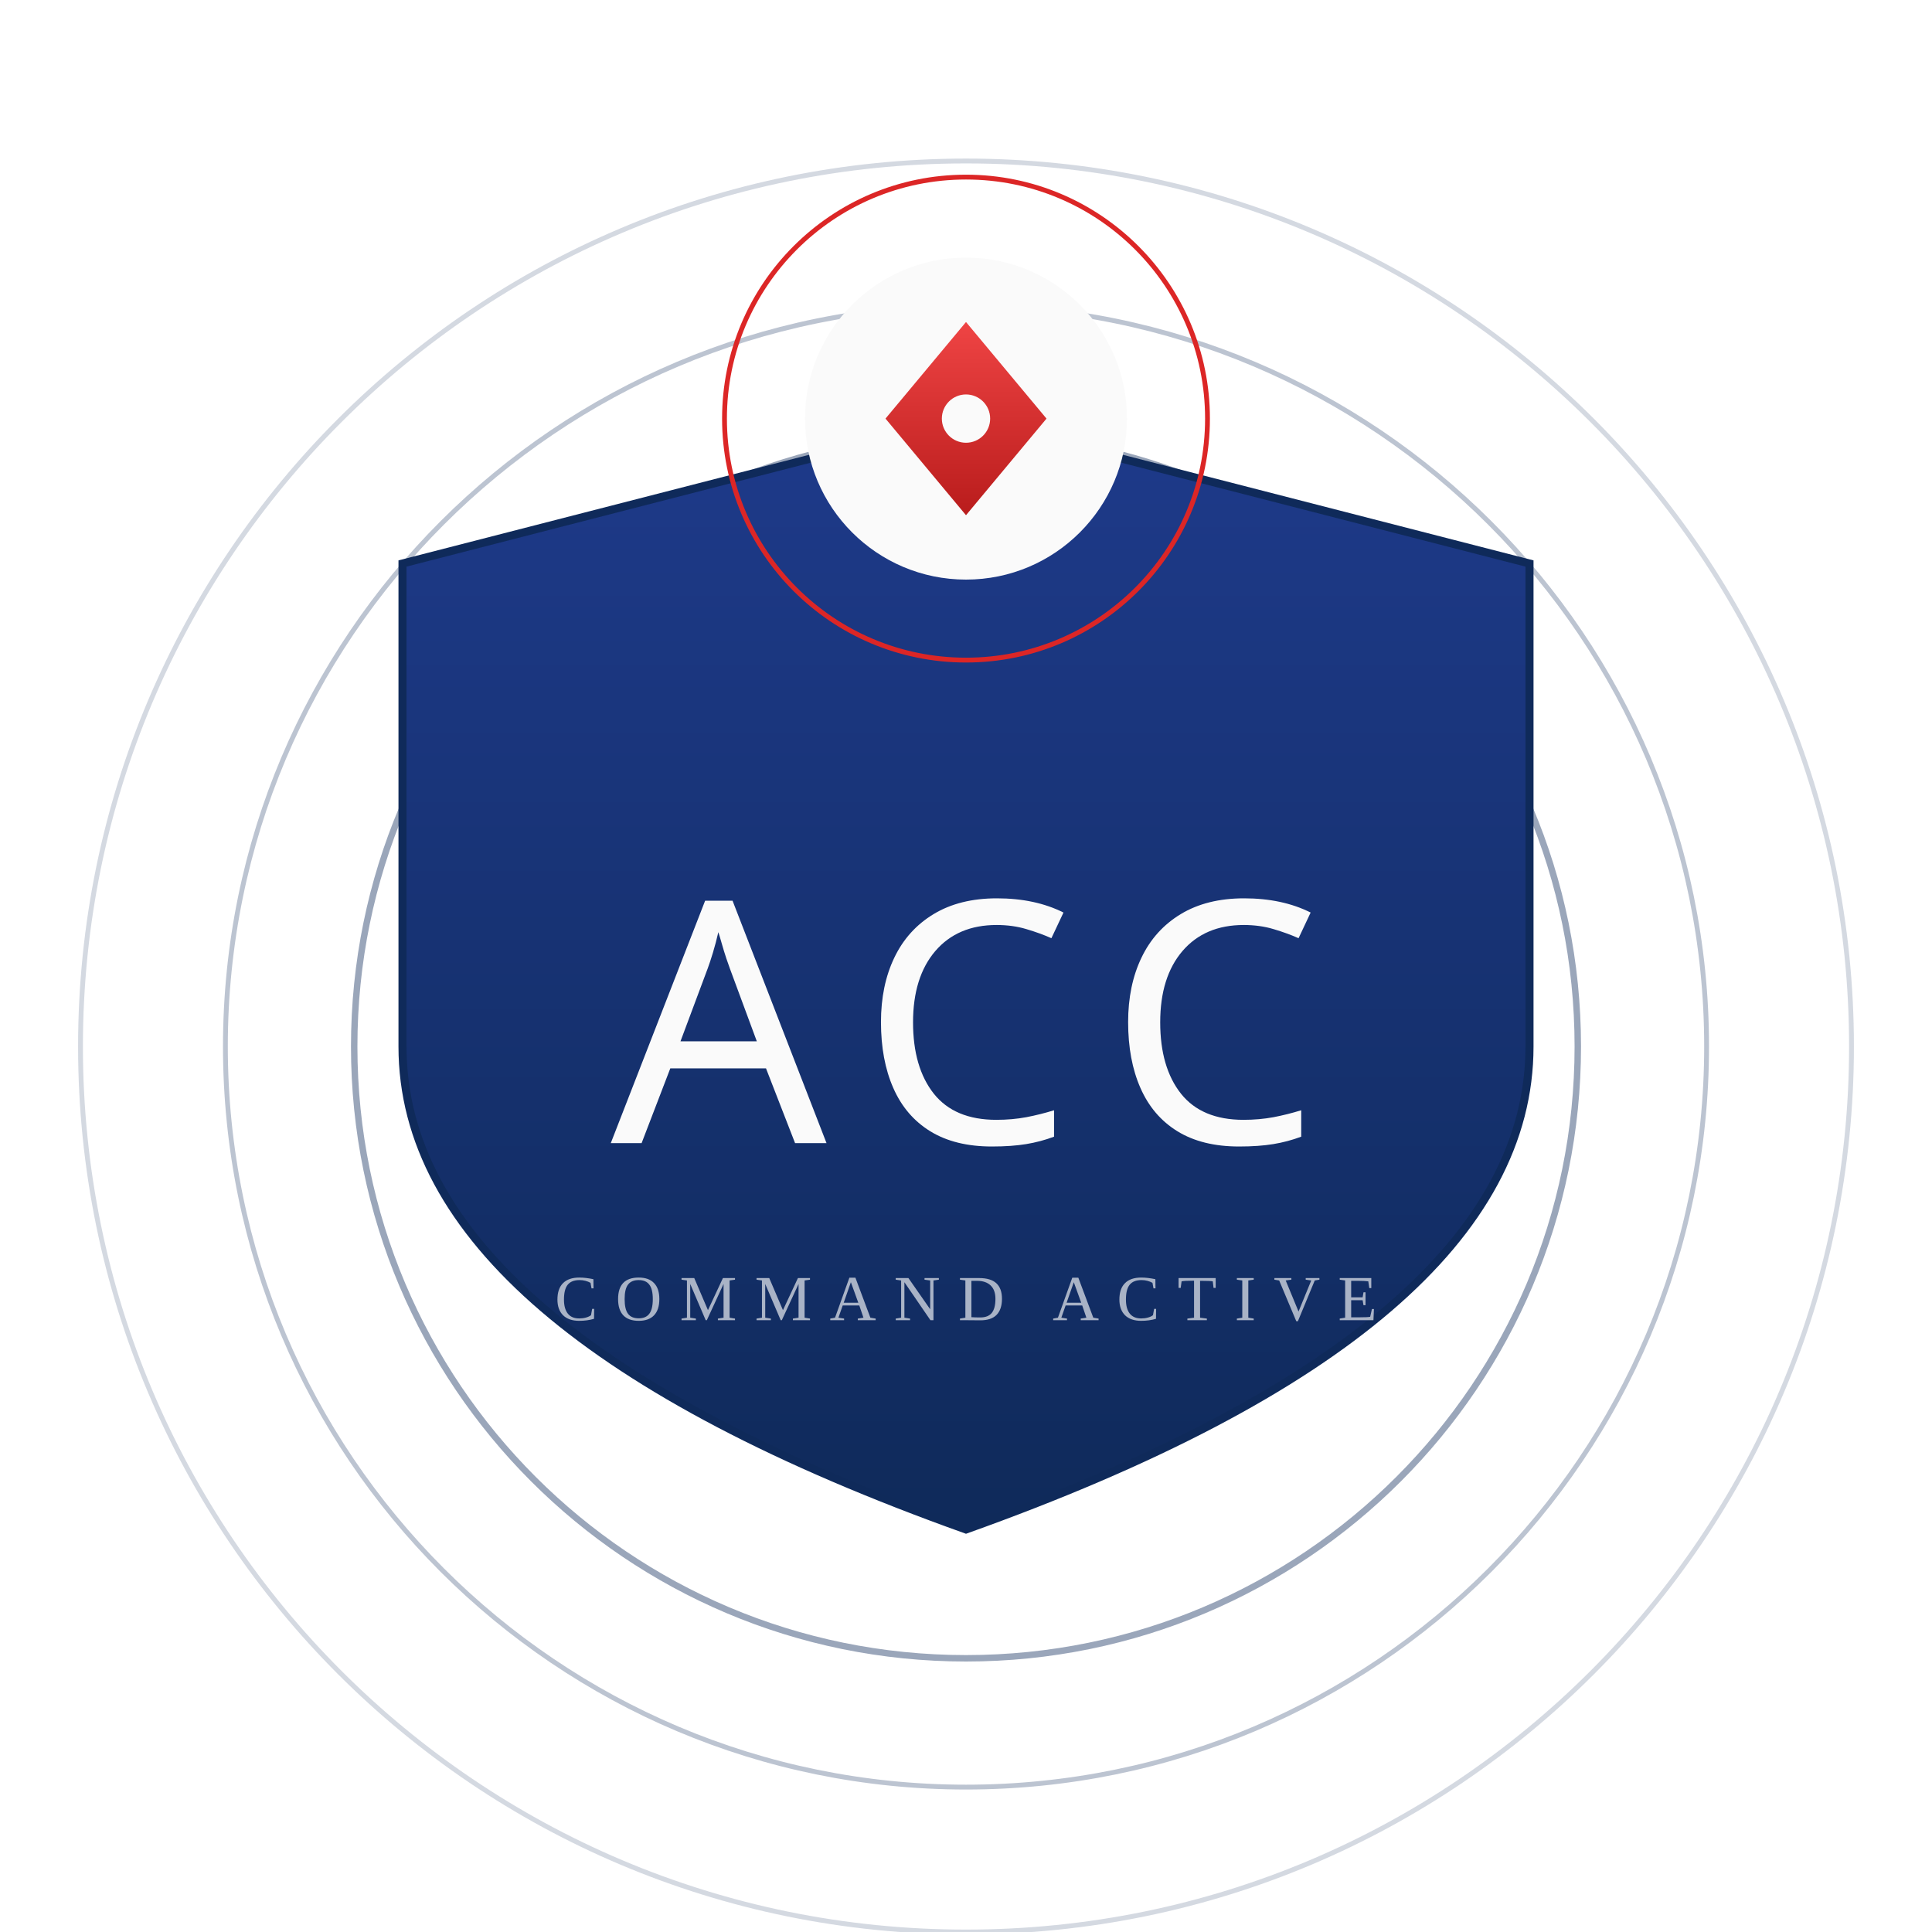
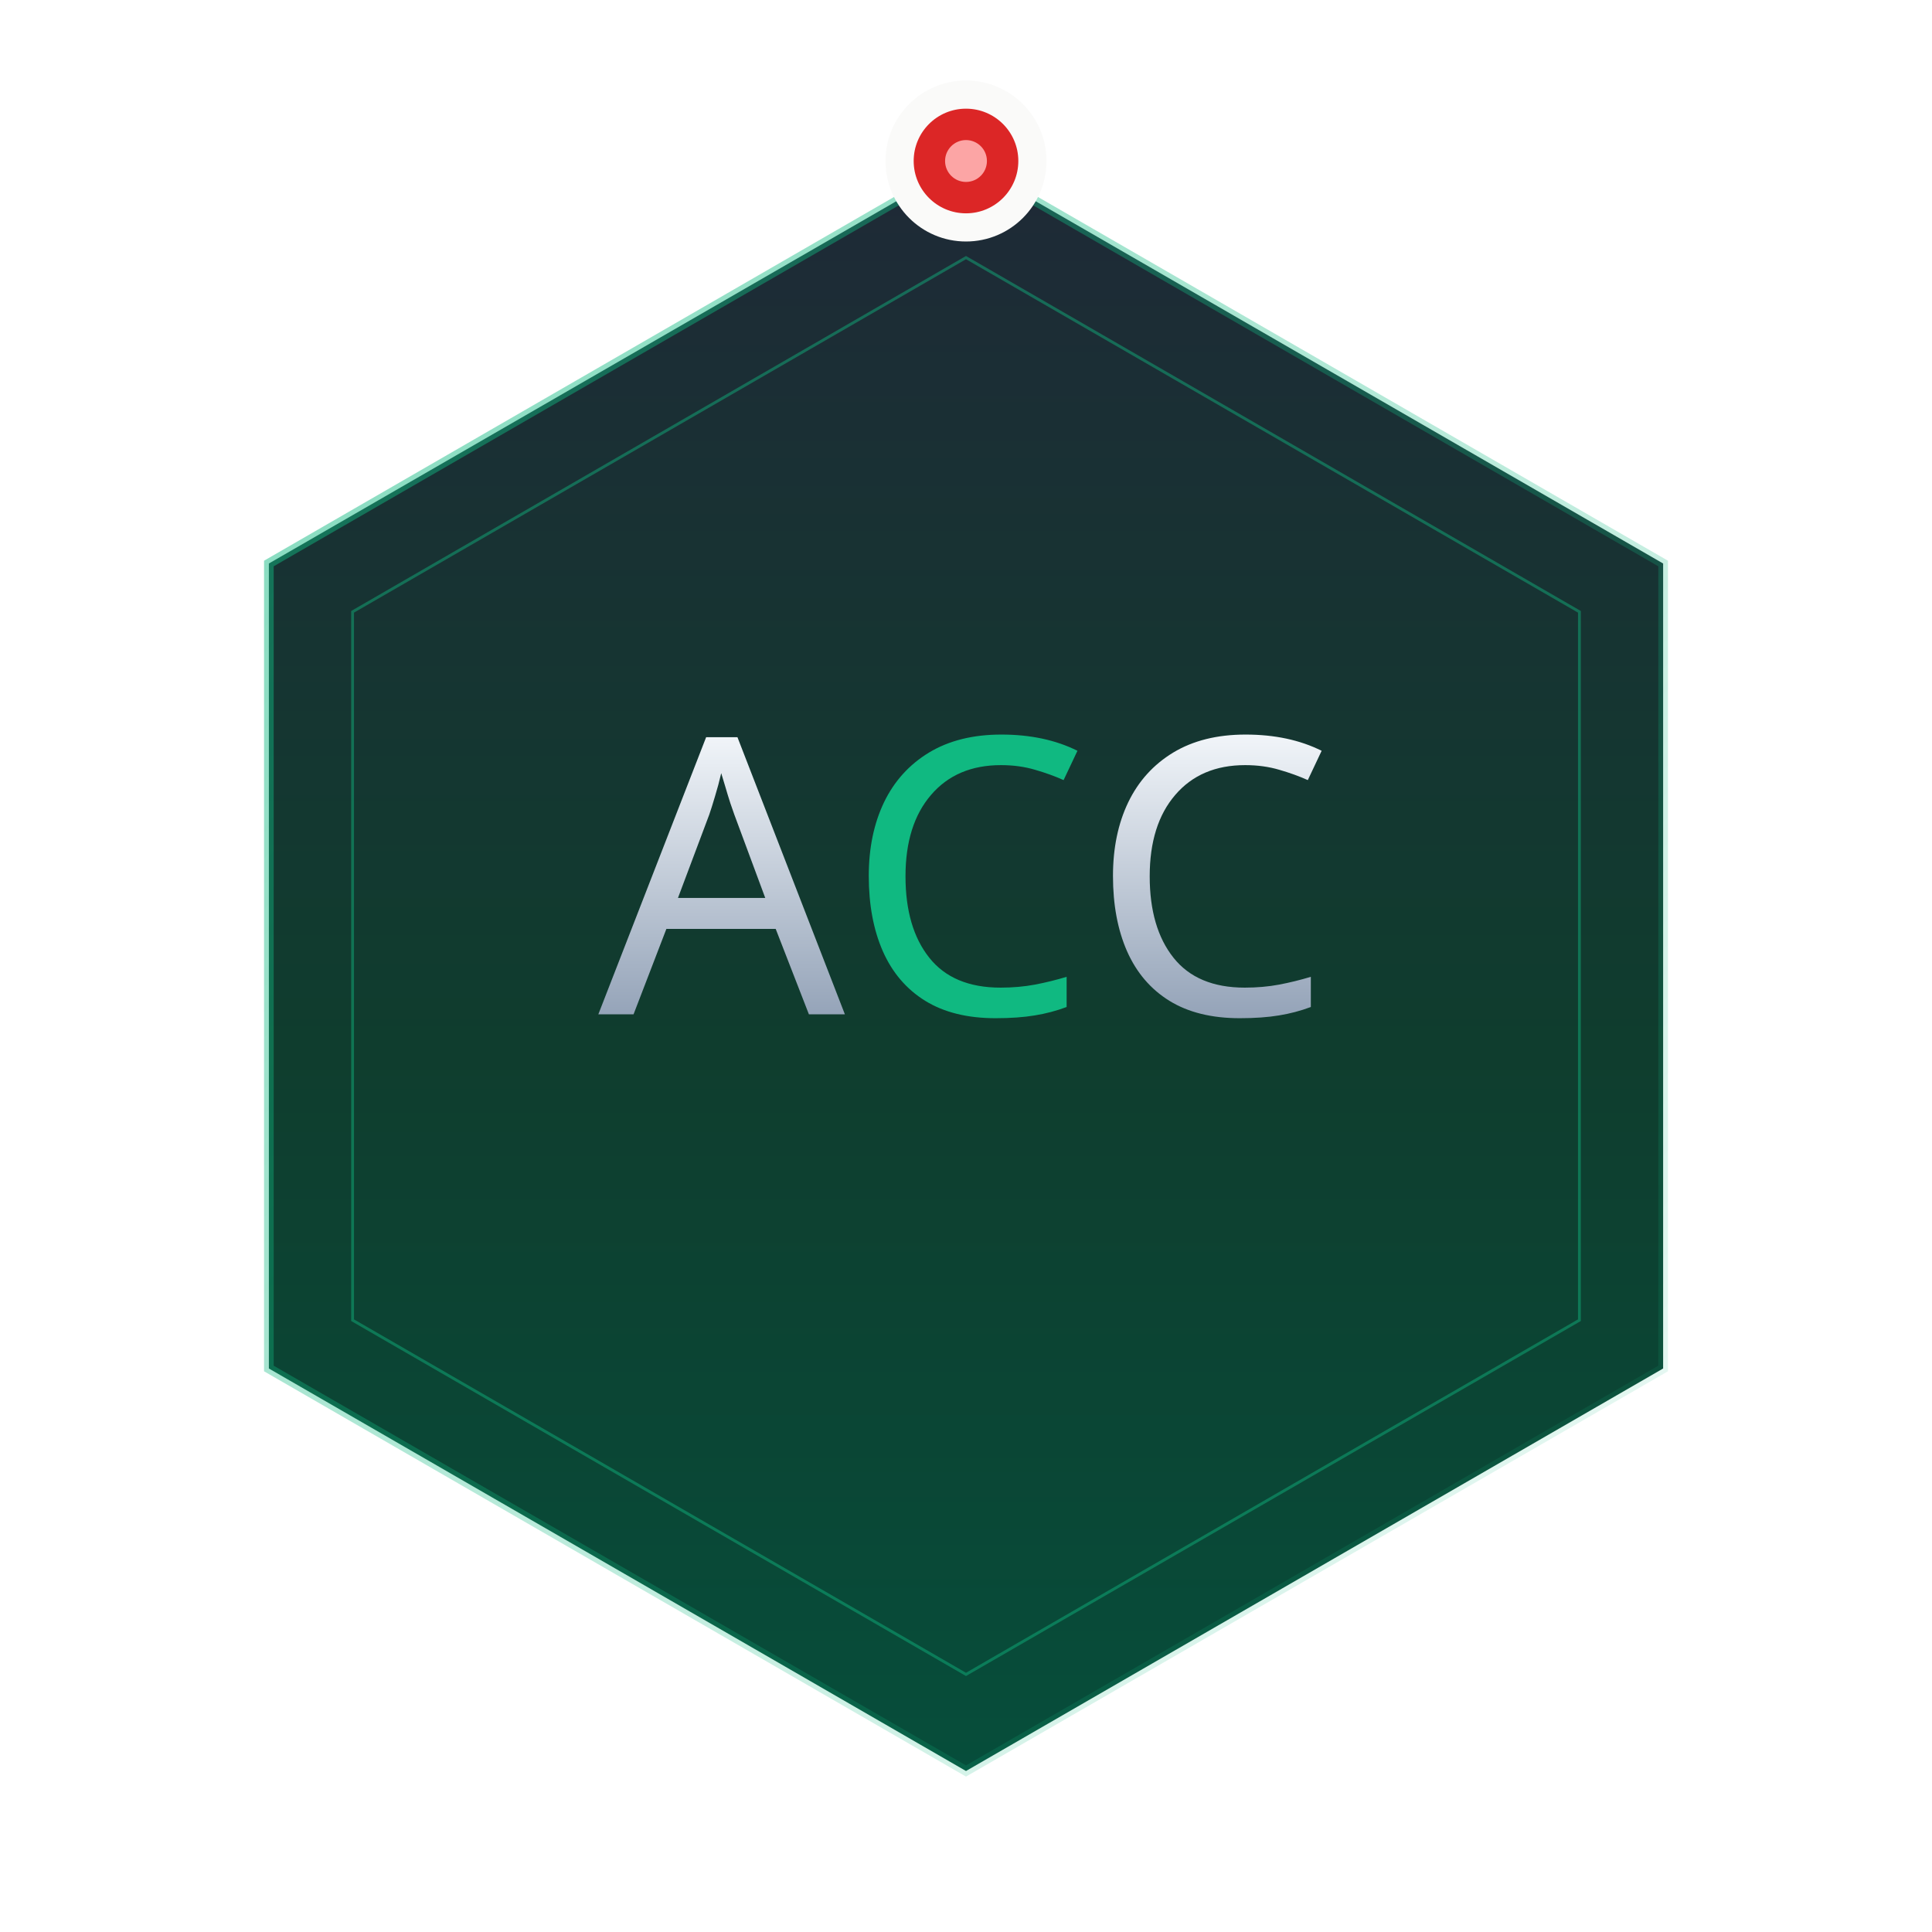
- <svg xmlns="http://www.w3.org/2000/svg" width="100%" viewBox="0 0 240 240" role="img" aria-label="ACC logomark">
+ <svg xmlns="http://www.w3.org/2000/svg" width="100%" viewBox="0 0 240 240" role="img" aria-label="ACC">
  <defs>
-     <linearGradient id="navyG" x1="0%" y1="0%" x2="0%" y2="100%">
-       <stop offset="0%" stop-color="#1E3A8A" />
-       <stop offset="100%" stop-color="#0F2A5A" />
+     <linearGradient id="hF" x1="0%" y1="0%" x2="0%" y2="100%">
+       <stop offset="0%" stop-color="#1F2937" />
+       <stop offset="55%" stop-color="#0F3D2E" />
+       <stop offset="100%" stop-color="#064E3B" />
    </linearGradient>
-     <linearGradient id="redG" x1="0%" y1="0%" x2="0%" y2="100%">
-       <stop offset="0%" stop-color="#EF4444" />
-       <stop offset="100%" stop-color="#B91C1C" />
+     <linearGradient id="hE" x1="0%" y1="0%" x2="100%" y2="100%">
+       <stop offset="0%" stop-color="#10B981" stop-opacity="0.55" />
+       <stop offset="100%" stop-color="#10B981" stop-opacity="0.05" />
+     </linearGradient>
+     <linearGradient id="tI" x1="0%" y1="0%" x2="0%" y2="100%">
+       <stop offset="0%" stop-color="#F1F5F9" />
+       <stop offset="100%" stop-color="#94A3B8" />
    </linearGradient>
  </defs>
-   <g transform="translate(120,130)">
-     <circle r="110" fill="none" stroke="#0F2A5A" stroke-width="0.6" opacity="0.18" />
-     <circle r="92" fill="none" stroke="#0F2A5A" stroke-width="0.6" opacity="0.28" />
-     <circle r="76" fill="none" stroke="#0F2A5A" stroke-width="0.8" opacity="0.42" />
-     <path d="M0 -78 L70 -60 L70 0 Q70 35 0 60 Q-70 35 -70 0 L-70 -60 Z" fill="url(#navyG)" />
-     <path d="M0 -78 L70 -60 L70 0 Q70 35 0 60 Q-70 35 -70 0 L-70 -60 Z" fill="none" stroke="#0F2A5A" stroke-width="1" />
-     <text x="0" y="12" text-anchor="middle" font-family="ui-sans-serif,system-ui,sans-serif" font-size="42" font-weight="500" fill="#FAFAFA" letter-spacing="5">ACC</text>
-     <text x="0" y="34" text-anchor="middle" font-size="8" fill="#FAFAFA" opacity="0.65" letter-spacing="2.2">COMMAND ACTIVE</text>
-     <g transform="translate(0,-78)">
-       <circle r="20" fill="#FAFAFA" />
-       <path d="M0 -12 L10 0 L0 12 L-10 0 Z" fill="url(#redG)" />
-       <circle r="3" fill="#FAFAFA" />
+   <g transform="translate(120,120)">
+     <polygon points="0,-100 86.6,-50 86.6,50 0,100 -86.6,50 -86.6,-50" fill="url(#hF)" />
+     <polygon points="0,-100 86.6,-50 86.6,50 0,100 -86.6,50 -86.6,-50" fill="none" stroke="url(#hE)" stroke-width="1.2" />
+     <polygon points="0,-88 76.2,-44 76.2,44 0,88 -76.2,44 -76.2,-44" fill="none" stroke="#10B981" stroke-width="0.35" opacity="0.45" />
+     <text x="0" y="6" text-anchor="middle" font-family="ui-sans-serif,system-ui,sans-serif" font-size="48" font-weight="500" fill="url(#tI)" letter-spacing="2">A<tspan fill="#10B981">C</tspan>C</text>
+     <g transform="translate(0,-100)">
+       <circle r="10" fill="#FAFAF9" />
+       <circle r="6.5" fill="#DC2626" />
+       <circle r="2.6" fill="#FCA5A5" />
    </g>
-     <circle r="30" cx="0" cy="-78" fill="none" stroke="#DC2626" stroke-width="0.6">
-       <animate attributeName="r" from="20" to="40" dur="1.6s" repeatCount="indefinite" />
-       <animate attributeName="opacity" from="0.7" to="0" dur="1.6s" repeatCount="indefinite" />
-     </circle>
  </g>
</svg>
